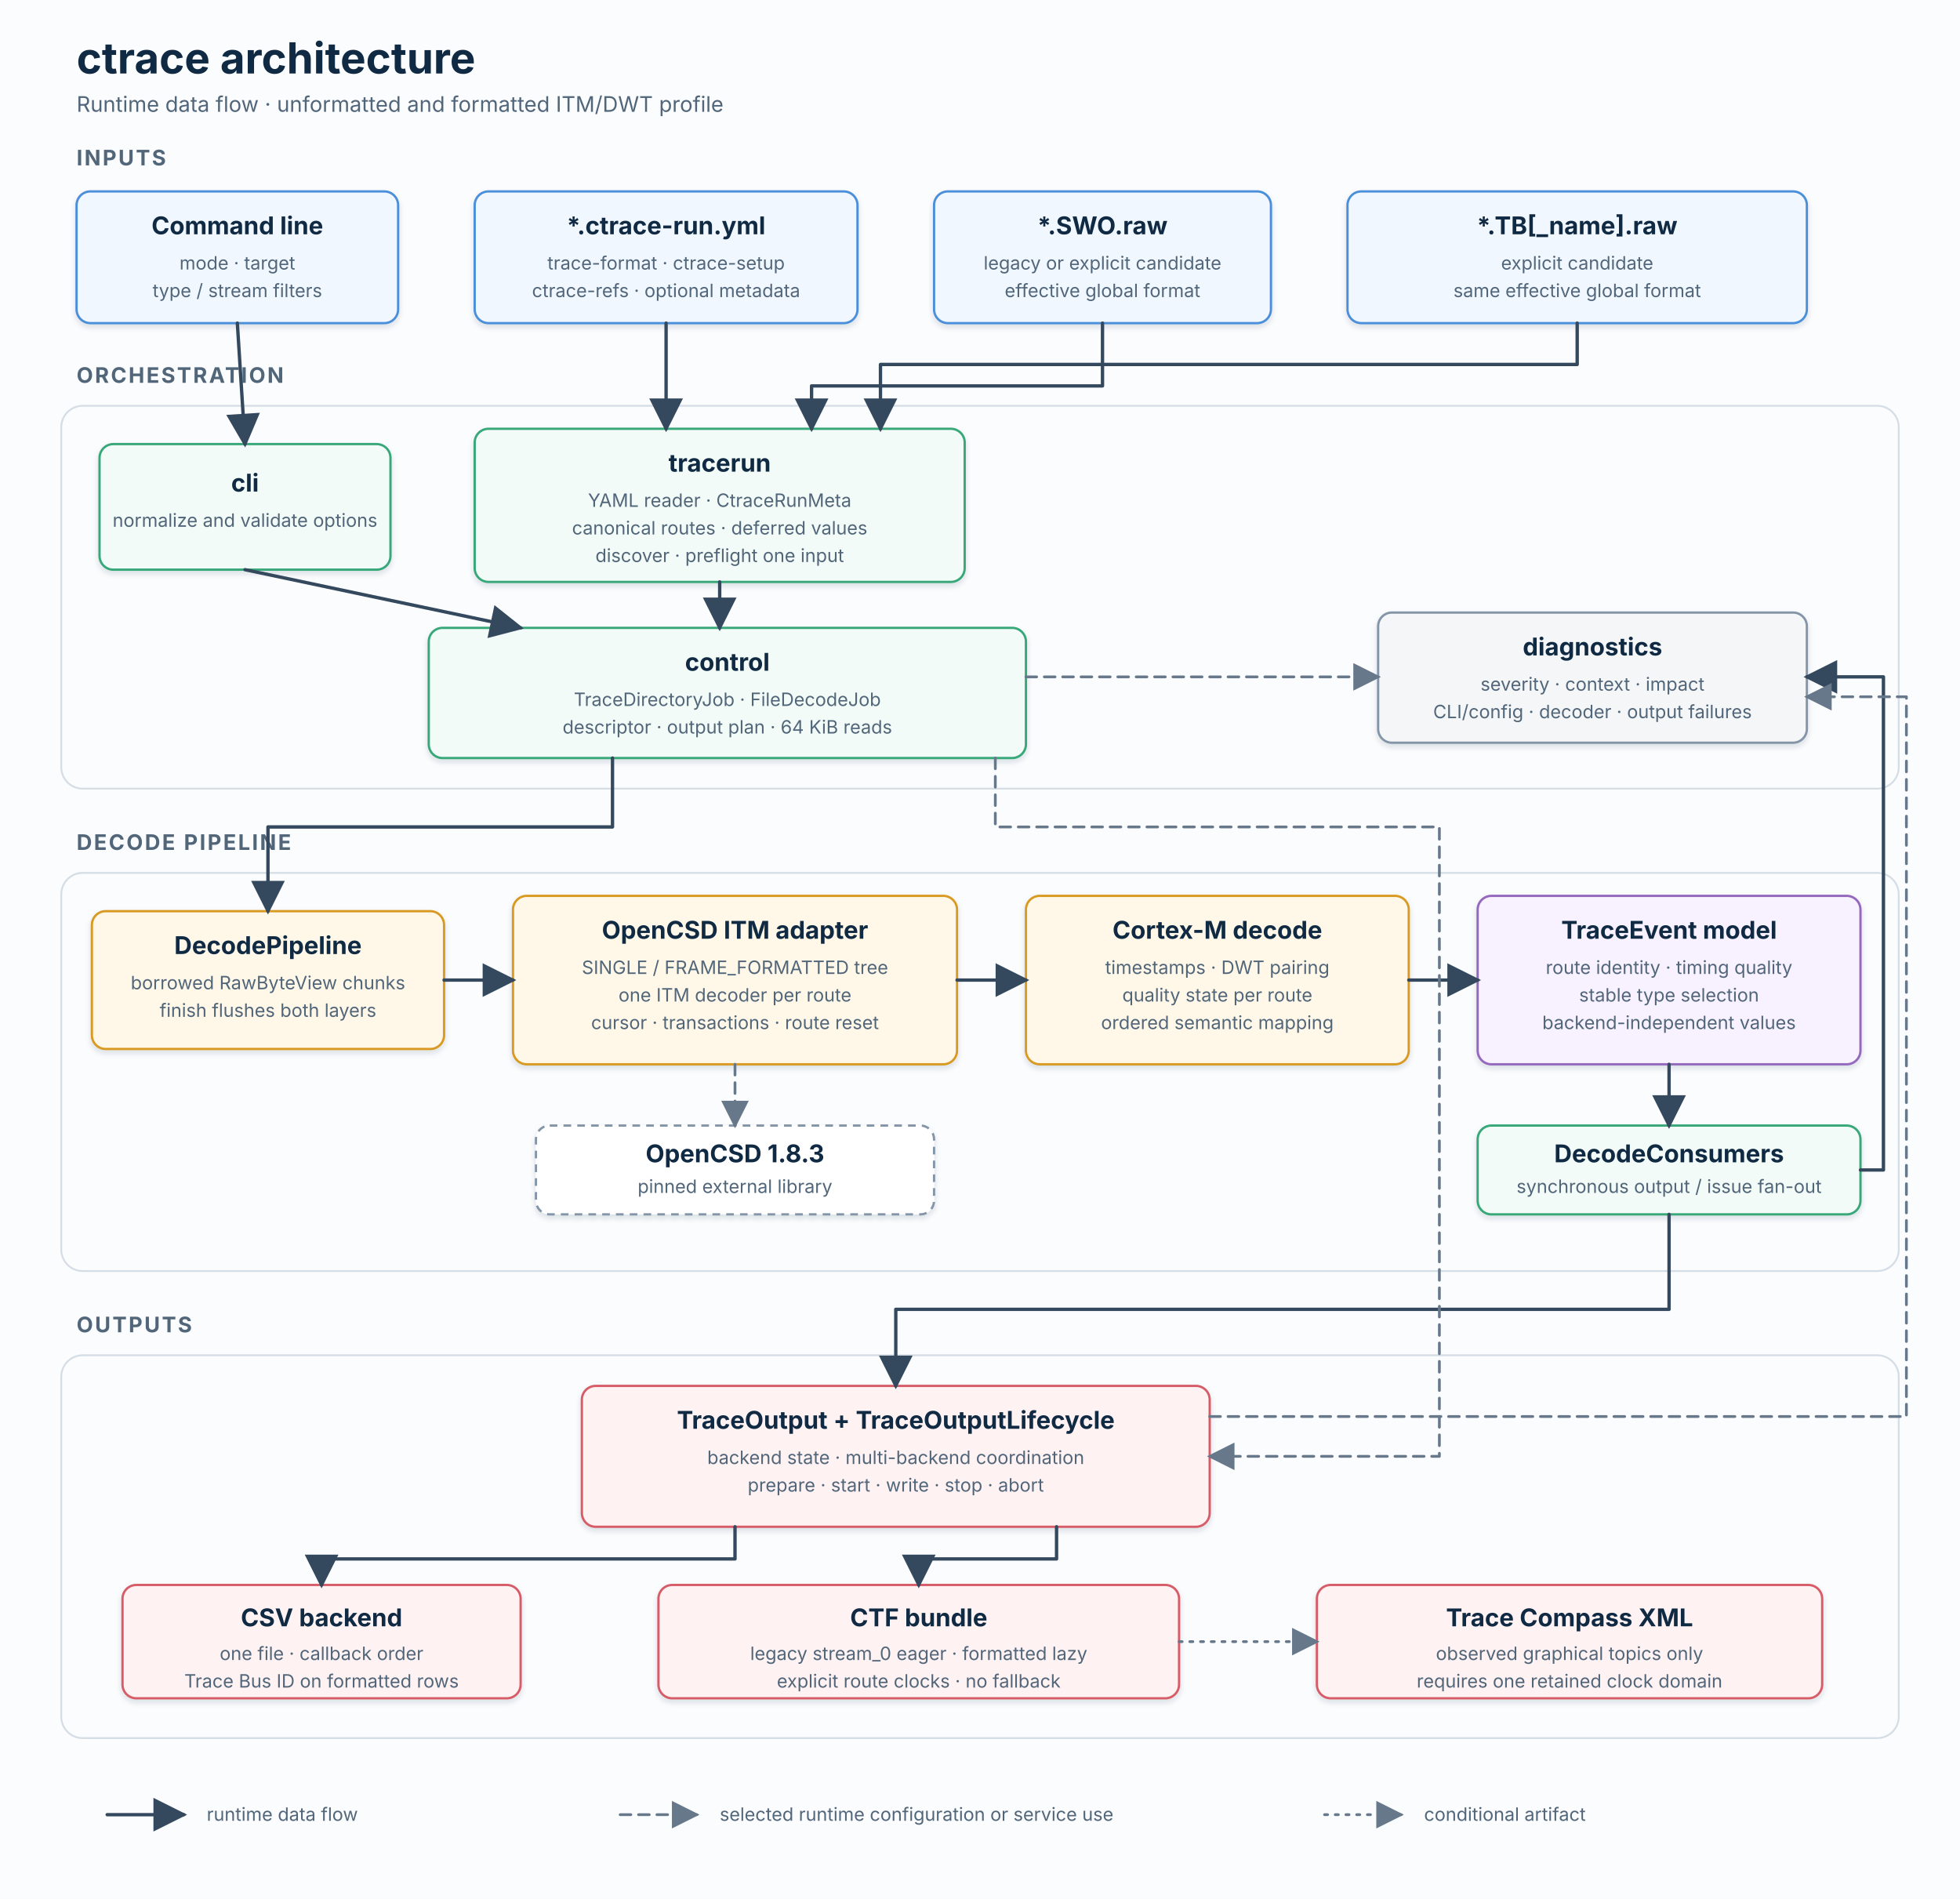
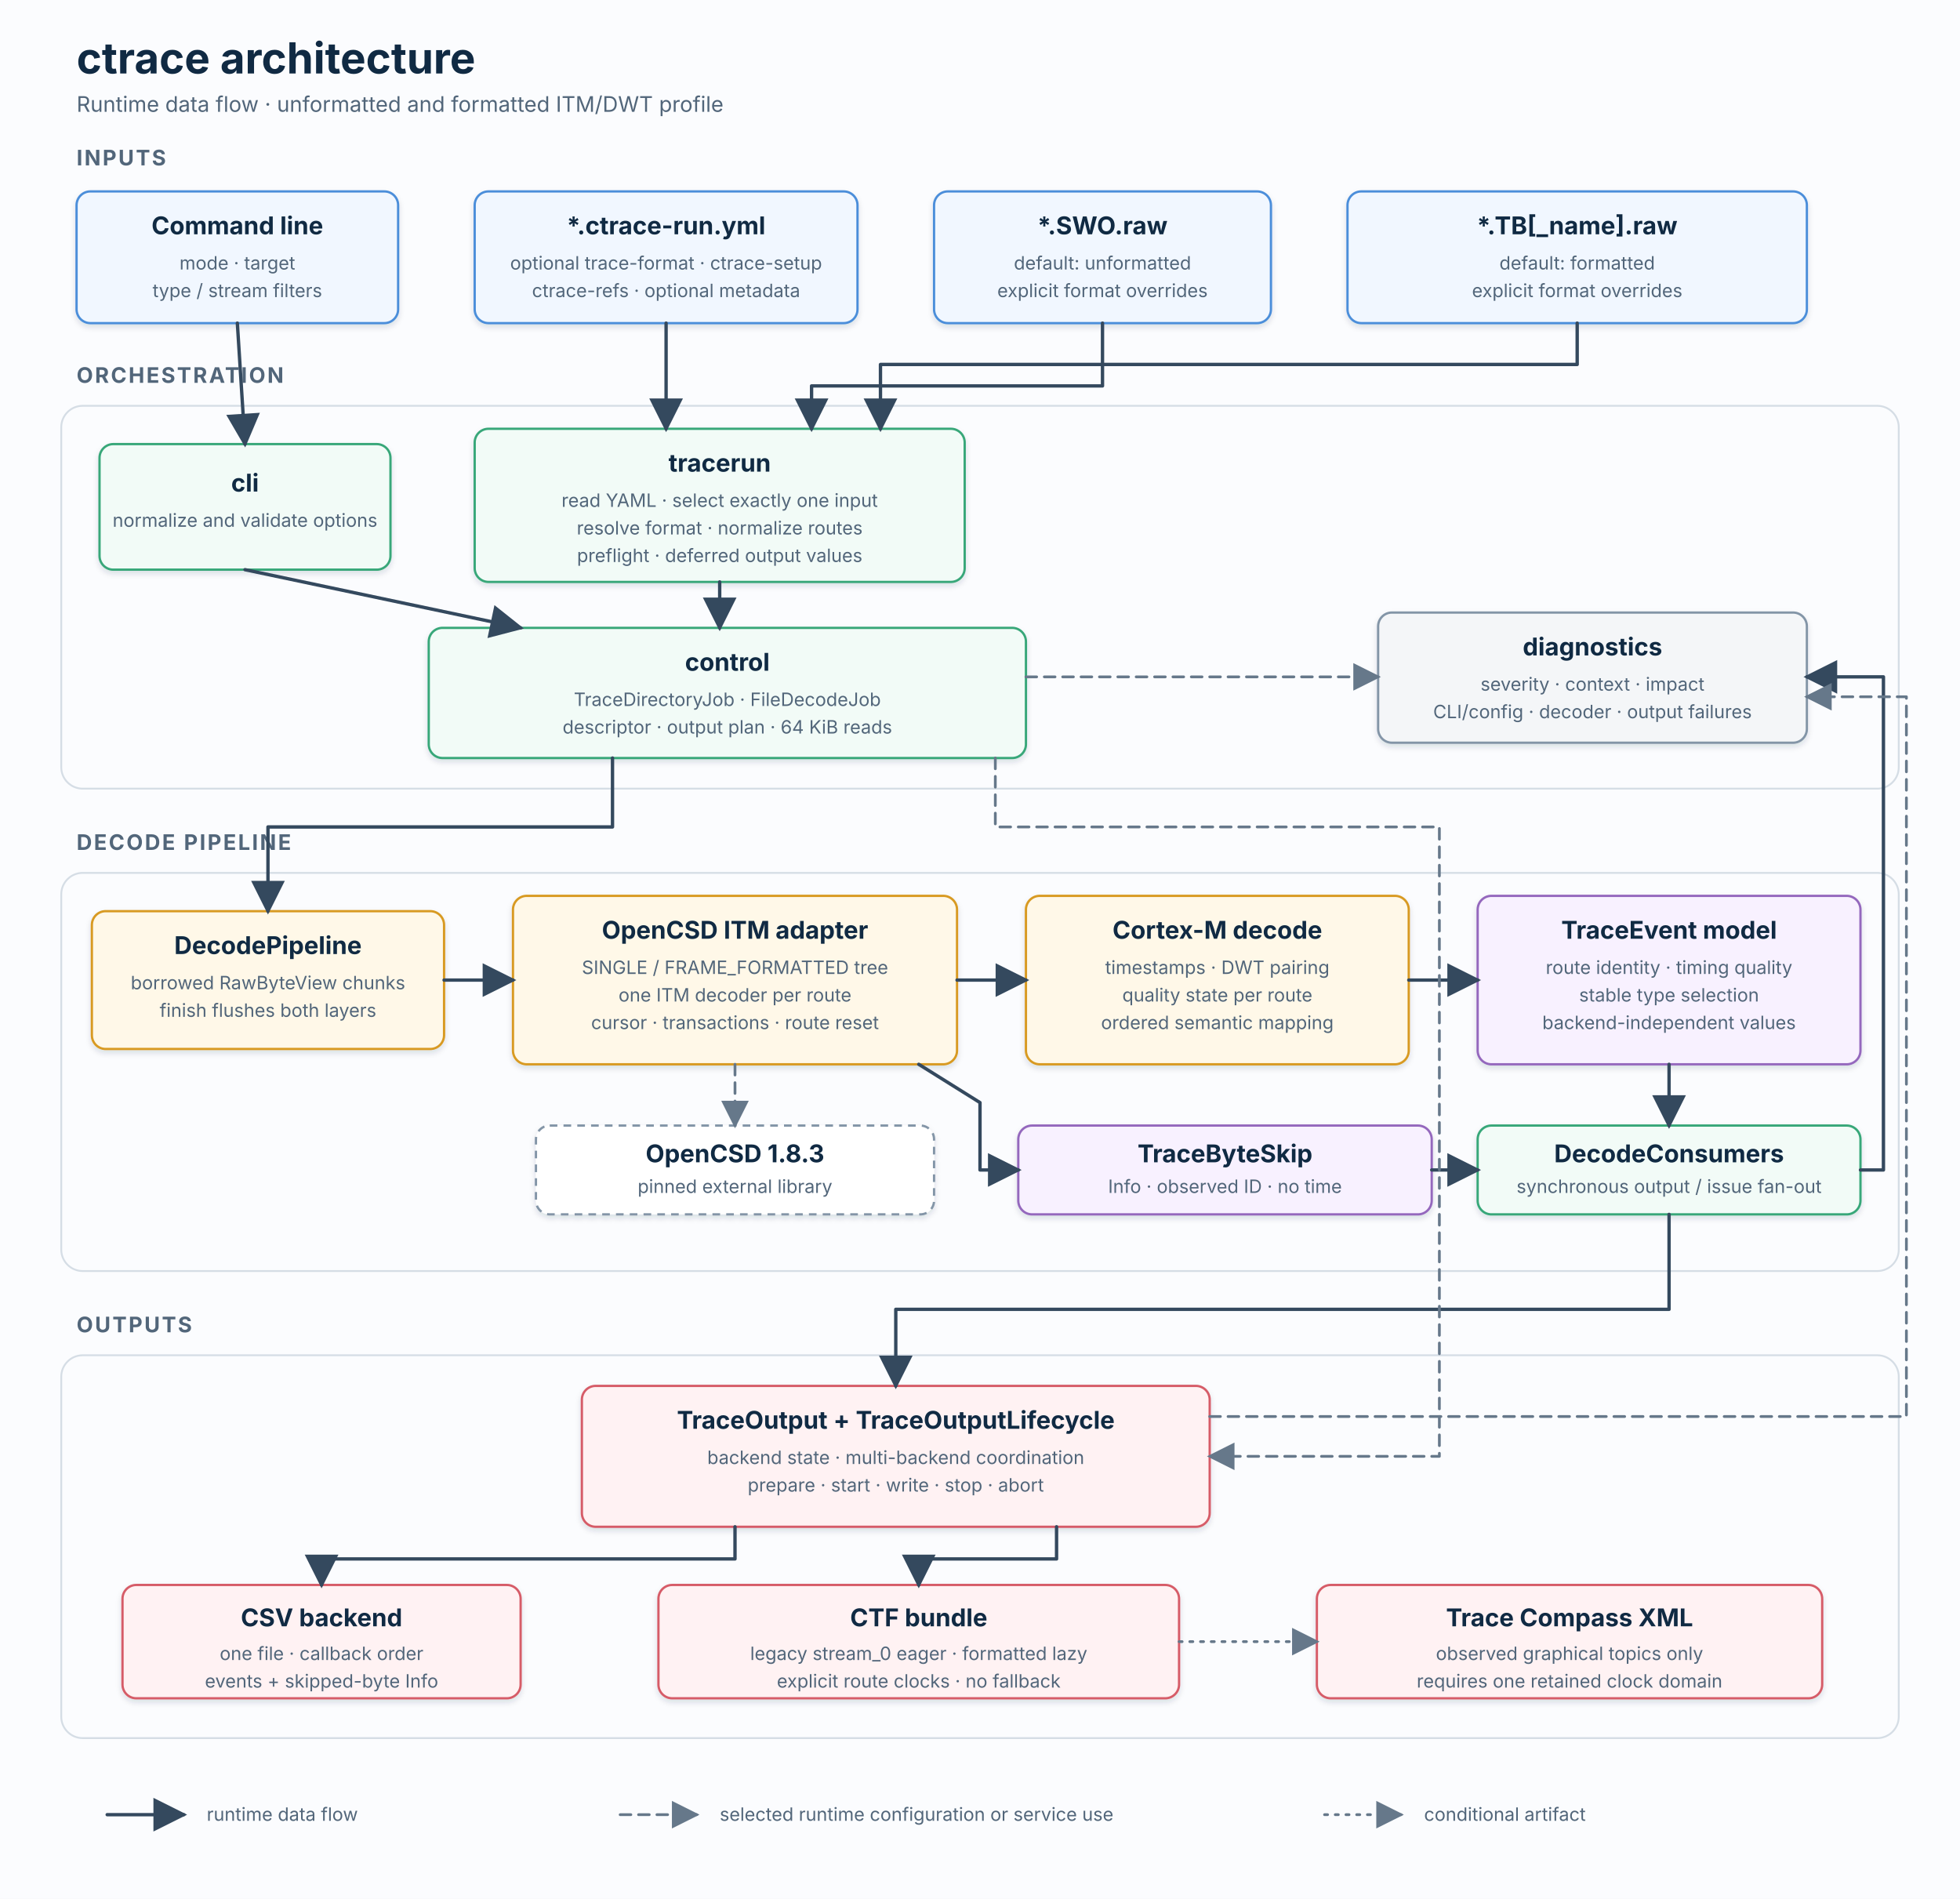
<svg xmlns="http://www.w3.org/2000/svg" width="1280" height="1240" viewBox="0 0 1280 1240" role="img" aria-labelledby="title description">
  <defs>
    <marker id="arrow" markerWidth="10" markerHeight="10" refX="9" refY="5" orient="auto">
      <path d="M 0 0 L 10 5 L 0 10 z" fill="#34495e" />
    </marker>
    <marker id="arrow-muted" markerWidth="10" markerHeight="10" refX="9" refY="5" orient="auto">
      <path d="M 0 0 L 10 5 L 0 10 z" fill="#66788a" />
    </marker>
    <filter id="shadow" x="-10%" y="-10%" width="120%" height="130%">
      <feDropShadow dx="0" dy="2" stdDeviation="2" flood-color="#102a43" flood-opacity="0.14" />
    </filter>
    <style>
      text { font-family: Inter, "Segoe UI", Arial, sans-serif; fill: #102a43; }
      .title { font-size: 28px; font-weight: 700; }
      .subtitle { font-size: 14px; fill: #52667a; }
      .section { font-size: 14px; font-weight: 700; letter-spacing: 1.2px; fill: #52667a; }
      .box { stroke-width: 1.5; rx: 9; filter: url(#shadow); }
      .box-title { font-size: 16px; font-weight: 700; text-anchor: middle; }
      .box-detail { font-size: 12px; text-anchor: middle; fill: #52667a; }
      .input { fill: #f1f7ff; stroke: #4c8eda; }
      .control { fill: #f2fbf7; stroke: #37a779; }
      .decode { fill: #fff8e8; stroke: #d89a22; }
      .model { fill: #f8f1ff; stroke: #9467bd; }
      .output { fill: #fff2f3; stroke: #d65c67; }
      .support { fill: #f4f6f8; stroke: #8395a7; }
      .external { fill: #ffffff; stroke: #8395a7; stroke-dasharray: 5 4; }
      .flow { fill: none; stroke: #34495e; stroke-width: 2.2; marker-end: url(#arrow); }
      .dependency { fill: none; stroke: #66788a; stroke-width: 1.8; stroke-dasharray: 7 5;
                    marker-end: url(#arrow-muted); }
      .conditional { fill: none; stroke: #66788a; stroke-width: 1.8; stroke-dasharray: 2 5;
                     marker-end: url(#arrow-muted); }
      .flow, .dependency, .conditional { stroke-linecap: round; stroke-linejoin: round; }
      .group { fill: none; stroke: #d5dde5; stroke-width: 1.2; rx: 14; }
      .legend { font-size: 12px; fill: #52667a; }
    </style>
  </defs>
  <rect width="1280" height="1240" fill="#fbfcfe" />
  <text x="50" y="48" class="title">ctrace architecture</text>
  <text x="50" y="73" class="subtitle">Runtime data flow · unformatted and formatted ITM/DWT profile</text>
  <text x="50" y="108" class="section">INPUTS</text>
  <rect x="50" y="125" width="210" height="86" class="box input" />
  <text x="155" y="153" class="box-title">Command line</text>
  <text x="155" y="176" class="box-detail">mode · target</text>
  <text x="155" y="194" class="box-detail">type / stream filters</text>
  <rect x="310" y="125" width="250" height="86" class="box input" />
  <text x="435" y="153" class="box-title">*.ctrace-run.yml</text>
-   <text x="435" y="176" class="box-detail">trace-format · ctrace-setup</text>
+   <text x="435" y="176" class="box-detail">optional trace-format · ctrace-setup</text>
  <text x="435" y="194" class="box-detail">ctrace-refs · optional metadata</text>
  <rect x="610" y="125" width="220" height="86" class="box input" />
  <text x="720" y="153" class="box-title">*.SWO.raw</text>
-   <text x="720" y="176" class="box-detail">legacy or explicit candidate</text>
-   <text x="720" y="194" class="box-detail">effective global format</text>
+   <text x="720" y="176" class="box-detail">default: unformatted</text>
+   <text x="720" y="194" class="box-detail">explicit format overrides</text>
  <rect x="880" y="125" width="300" height="86" class="box input" />
  <text x="1030" y="153" class="box-title">*.TB[_name].raw</text>
-   <text x="1030" y="176" class="box-detail">explicit candidate</text>
-   <text x="1030" y="194" class="box-detail">same effective global format</text>
+   <text x="1030" y="176" class="box-detail">default: formatted</text>
+   <text x="1030" y="194" class="box-detail">explicit format overrides</text>
  <text x="50" y="250" class="section">ORCHESTRATION</text>
  <rect x="40" y="265" width="1200" height="250" class="group" />
  <rect x="65" y="290" width="190" height="82" class="box control" />
  <text x="160" y="321" class="box-title">cli</text>
  <text x="160" y="344" class="box-detail">normalize and validate options</text>
  <rect x="310" y="280" width="320" height="100" class="box control" />
  <text x="470" y="308" class="box-title">tracerun</text>
-   <text x="470" y="331" class="box-detail">YAML reader · CtraceRunMeta</text>
-   <text x="470" y="349" class="box-detail">canonical routes · deferred values</text>
-   <text x="470" y="367" class="box-detail">discover · preflight one input</text>
+   <text x="470" y="331" class="box-detail">read YAML · select exactly one input</text>
+   <text x="470" y="349" class="box-detail">resolve format · normalize routes</text>
+   <text x="470" y="367" class="box-detail">preflight · deferred output values</text>
  <rect x="280" y="410" width="390" height="85" class="box control" />
  <text x="475" y="438" class="box-title">control</text>
  <text x="475" y="461" class="box-detail">TraceDirectoryJob · FileDecodeJob</text>
  <text x="475" y="479" class="box-detail">descriptor · output plan · 64 KiB reads</text>
  <rect x="900" y="400" width="280" height="85" class="box support" />
  <text x="1040" y="428" class="box-title">diagnostics</text>
  <text x="1040" y="451" class="box-detail">severity · context · impact</text>
  <text x="1040" y="469" class="box-detail">CLI/config · decoder · output failures</text>
  <path d="M 155 211 L 160 290" class="flow" />
  <path d="M 435 211 L 435 280" class="flow" />
  <path d="M 720 211 L 720 252 L 530 252 L 530 280" class="flow" />
  <path d="M 1030 211 L 1030 238 L 575 238 L 575 280" class="flow" />
  <path d="M 160 372 L 340 410" class="flow" />
  <path d="M 470 380 L 470 410" class="flow" />
  <path d="M 670 442 L 900 442" class="dependency" />
  <text x="50" y="555" class="section">DECODE PIPELINE</text>
  <rect x="40" y="570" width="1200" height="260" class="group" />
  <rect x="60" y="595" width="230" height="90" class="box decode" />
  <text x="175" y="623" class="box-title">DecodePipeline</text>
  <text x="175" y="646" class="box-detail">borrowed RawByteView chunks</text>
  <text x="175" y="664" class="box-detail">finish flushes both layers</text>
  <rect x="335" y="585" width="290" height="110" class="box decode" />
  <text x="480" y="613" class="box-title">OpenCSD ITM adapter</text>
  <text x="480" y="636" class="box-detail">SINGLE / FRAME_FORMATTED tree</text>
  <text x="480" y="654" class="box-detail">one ITM decoder per route</text>
  <text x="480" y="672" class="box-detail">cursor · transactions · route reset</text>
  <rect x="670" y="585" width="250" height="110" class="box decode" />
  <text x="795" y="613" class="box-title">Cortex-M decode</text>
  <text x="795" y="636" class="box-detail">timestamps · DWT pairing</text>
  <text x="795" y="654" class="box-detail">quality state per route</text>
  <text x="795" y="672" class="box-detail">ordered semantic mapping</text>
  <rect x="965" y="585" width="250" height="110" class="box model" />
  <text x="1090" y="613" class="box-title">TraceEvent model</text>
  <text x="1090" y="636" class="box-detail">route identity · timing quality</text>
  <text x="1090" y="654" class="box-detail">stable type selection</text>
  <text x="1090" y="672" class="box-detail">backend-independent values</text>
  <rect x="350" y="735" width="260" height="58" class="box external" />
  <text x="480" y="759" class="box-title">OpenCSD 1.8.3</text>
  <text x="480" y="779" class="box-detail">pinned external library</text>
+   <rect x="665" y="735" width="270" height="58" class="box model" />
+   <text x="800" y="759" class="box-title">TraceByteSkip</text>
+   <text x="800" y="779" class="box-detail">Info · observed ID · no time</text>
  <rect x="965" y="735" width="250" height="58" class="box control" />
  <text x="1090" y="759" class="box-title">DecodeConsumers</text>
  <text x="1090" y="779" class="box-detail">synchronous output / issue fan-out</text>
  <path d="M 400 495 L 400 540 L 175 540 L 175 595" class="flow" />
  <path d="M 290 640 L 335 640" class="flow" />
  <path d="M 625 640 L 670 640" class="flow" />
  <path d="M 920 640 L 965 640" class="flow" />
  <path d="M 480 695 L 480 735" class="dependency" />
+   <path d="M 600 695 L 640 720 L 640 764 L 665 764" class="flow" />
+   <path d="M 935 764 L 965 764" class="flow" />
  <path d="M 1090 695 L 1090 735" class="flow" />
  <path d="M 1215 764 L 1230 764 L 1230 442 L 1180 442" class="flow" />
  <text x="50" y="870" class="section">OUTPUTS</text>
  <rect x="40" y="885" width="1200" height="250" class="group" />
  <rect x="380" y="905" width="410" height="92" class="box output" />
  <text x="585" y="933" class="box-title">TraceOutput + TraceOutputLifecycle</text>
  <text x="585" y="956" class="box-detail">backend state · multi-backend coordination</text>
  <text x="585" y="974" class="box-detail">prepare · start · write · stop · abort</text>
  <rect x="80" y="1035" width="260" height="74" class="box output" />
  <text x="210" y="1062" class="box-title">CSV backend</text>
  <text x="210" y="1084" class="box-detail">one file · callback order</text>
-   <text x="210" y="1102" class="box-detail">Trace Bus ID on formatted rows</text>
+   <text x="210" y="1102" class="box-detail">events + skipped-byte Info</text>
  <rect x="430" y="1035" width="340" height="74" class="box output" />
  <text x="600" y="1062" class="box-title">CTF bundle</text>
  <text x="600" y="1084" class="box-detail">legacy stream_0 eager · formatted lazy</text>
  <text x="600" y="1102" class="box-detail">explicit route clocks · no fallback</text>
  <rect x="860" y="1035" width="330" height="74" class="box output" />
  <text x="1025" y="1062" class="box-title">Trace Compass XML</text>
  <text x="1025" y="1084" class="box-detail">observed graphical topics only</text>
  <text x="1025" y="1102" class="box-detail">requires one retained clock domain</text>
  <path d="M 1090 793 L 1090 855 L 585 855 L 585 905" class="flow" />
  <path d="M 650 495 L 650 540 L 940 540 L 940 951 L 790 951" class="dependency" />
  <path d="M 480 997 L 480 1018 L 210 1018 L 210 1035" class="flow" />
  <path d="M 690 997 L 690 1018 L 600 1018 L 600 1035" class="flow" />
  <path d="M 770 1072 L 860 1072" class="conditional" />
  <path d="M 790 925 L 1245 925 L 1245 455 L 1180 455" class="dependency" />
  <line x1="70" y1="1185" x2="120" y2="1185" class="flow" />
  <text x="135" y="1189" class="legend">runtime data flow</text>
  <line x1="405" y1="1185" x2="455" y2="1185" class="dependency" />
  <text x="470" y="1189" class="legend">selected runtime configuration or service use</text>
  <line x1="865" y1="1185" x2="915" y2="1185" class="conditional" />
  <text x="930" y="1189" class="legend">conditional artifact</text>
</svg>
